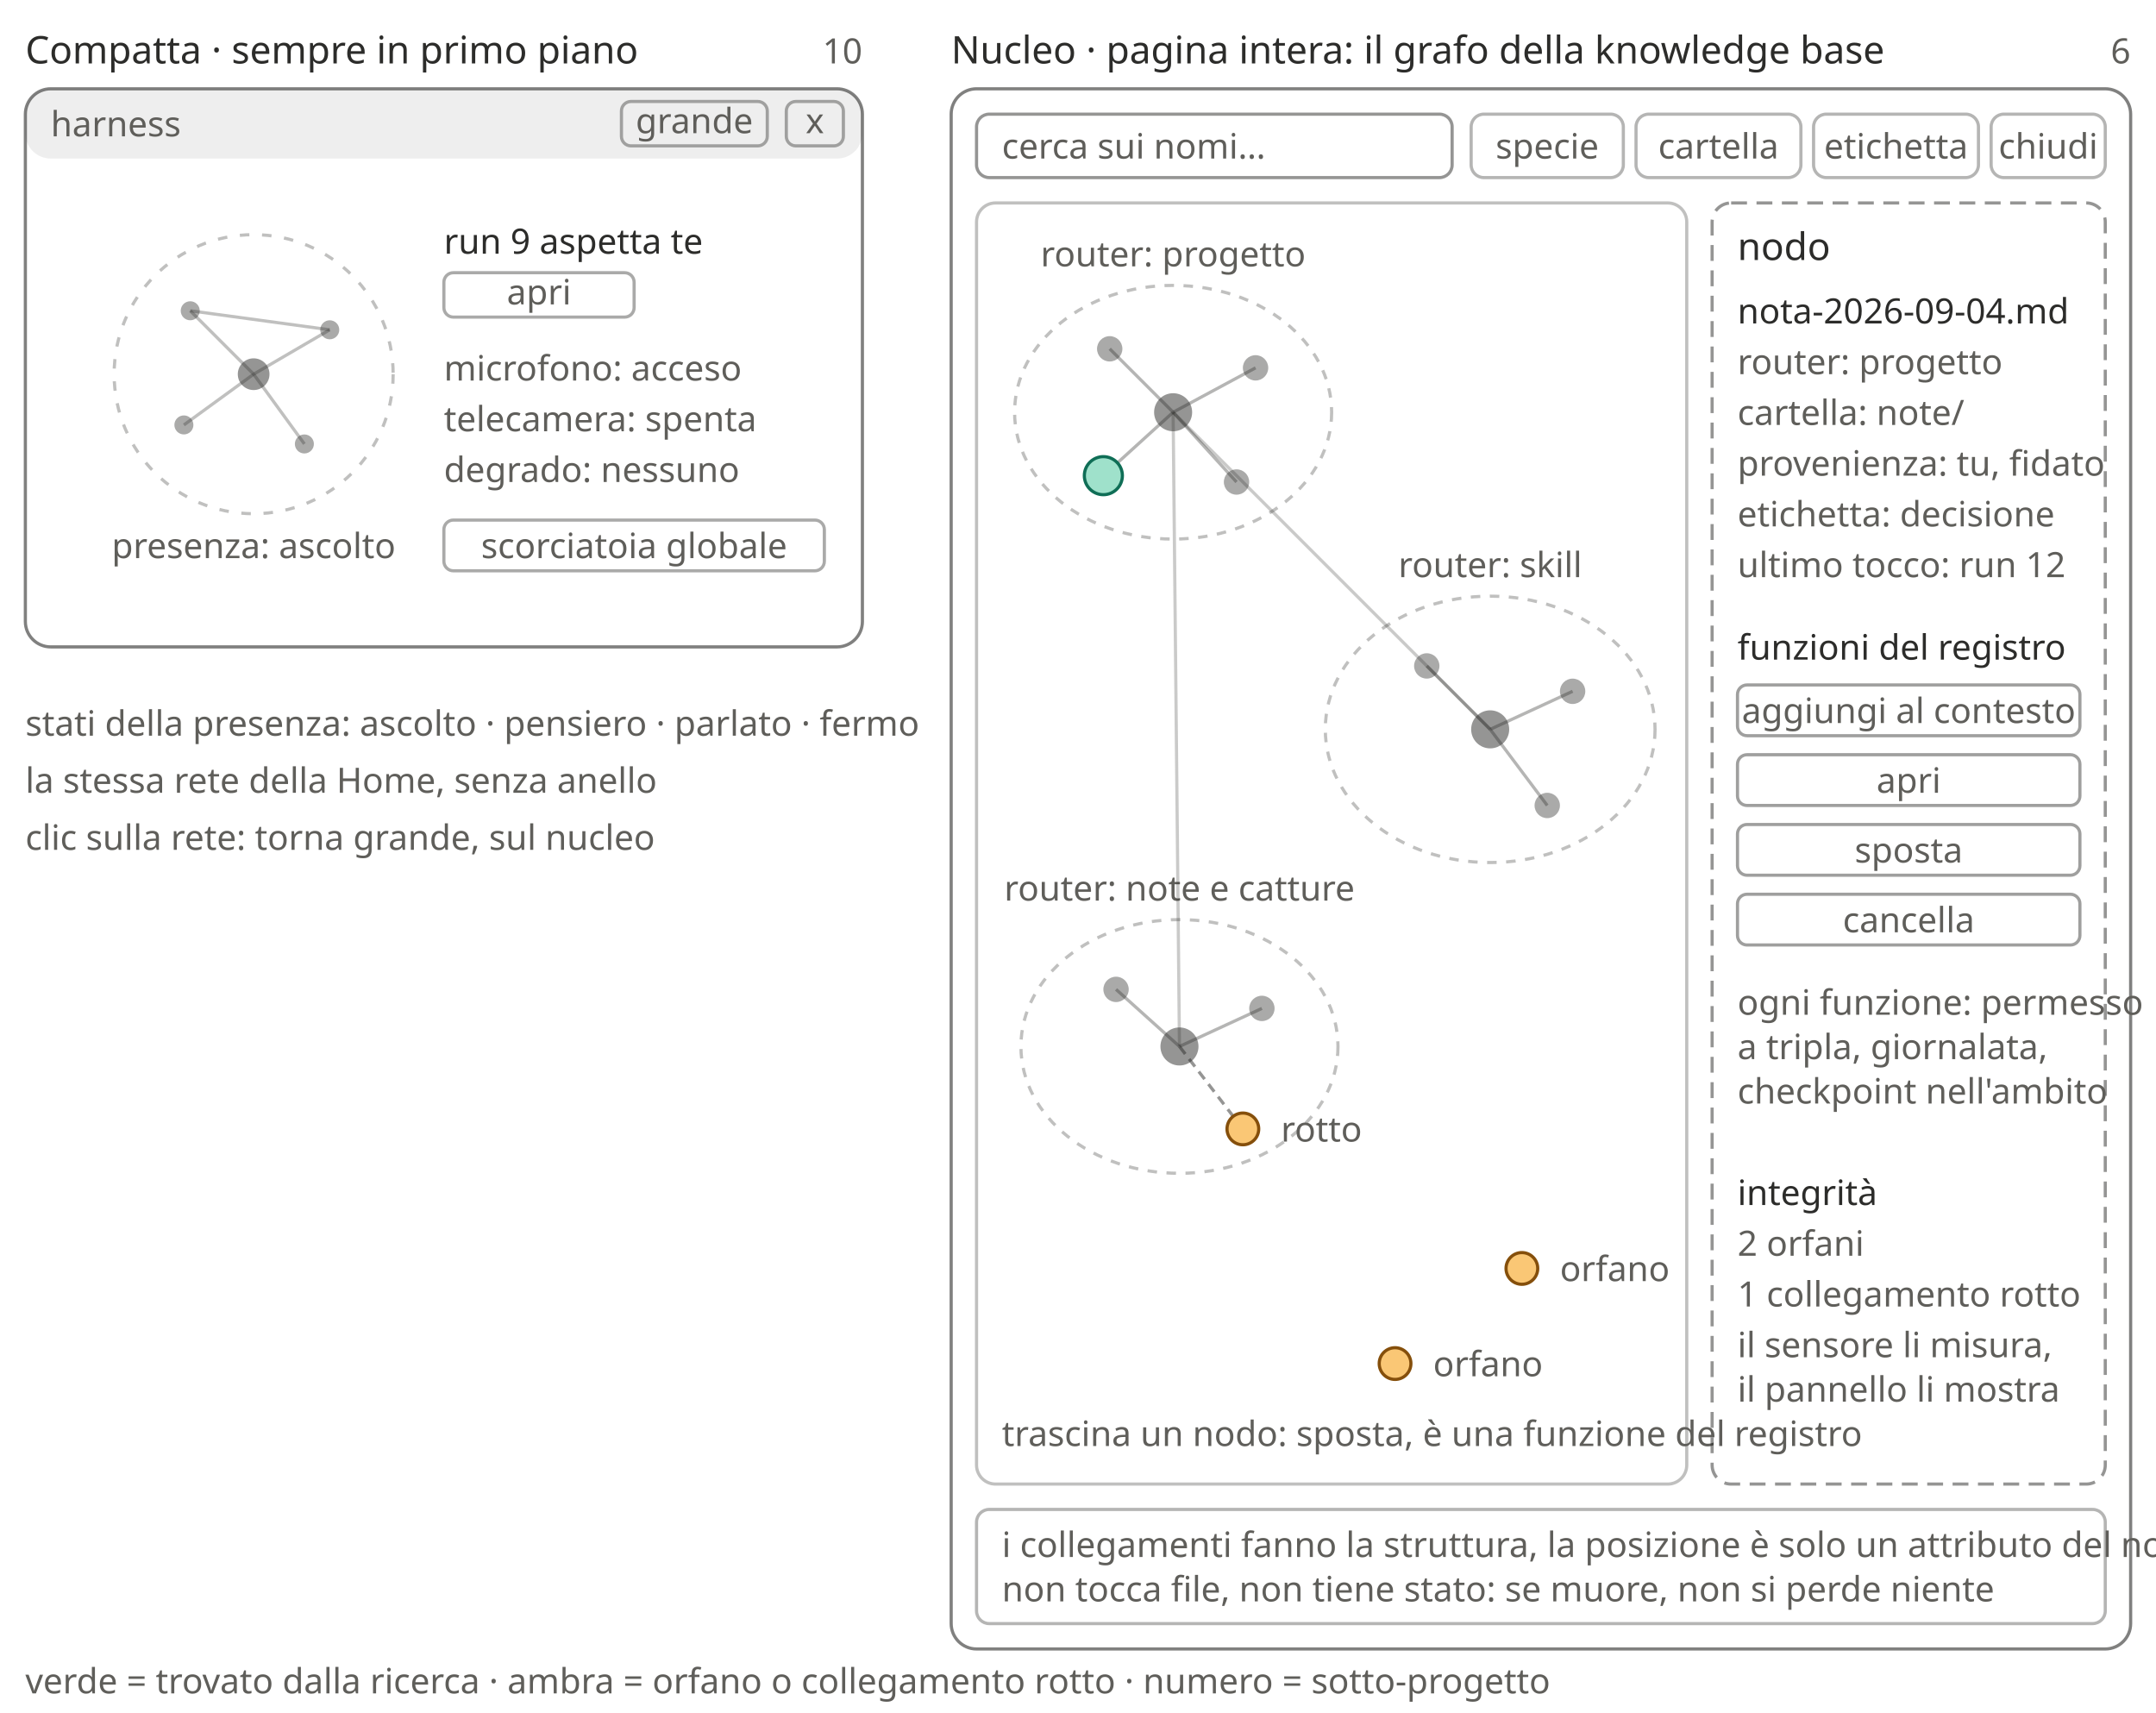
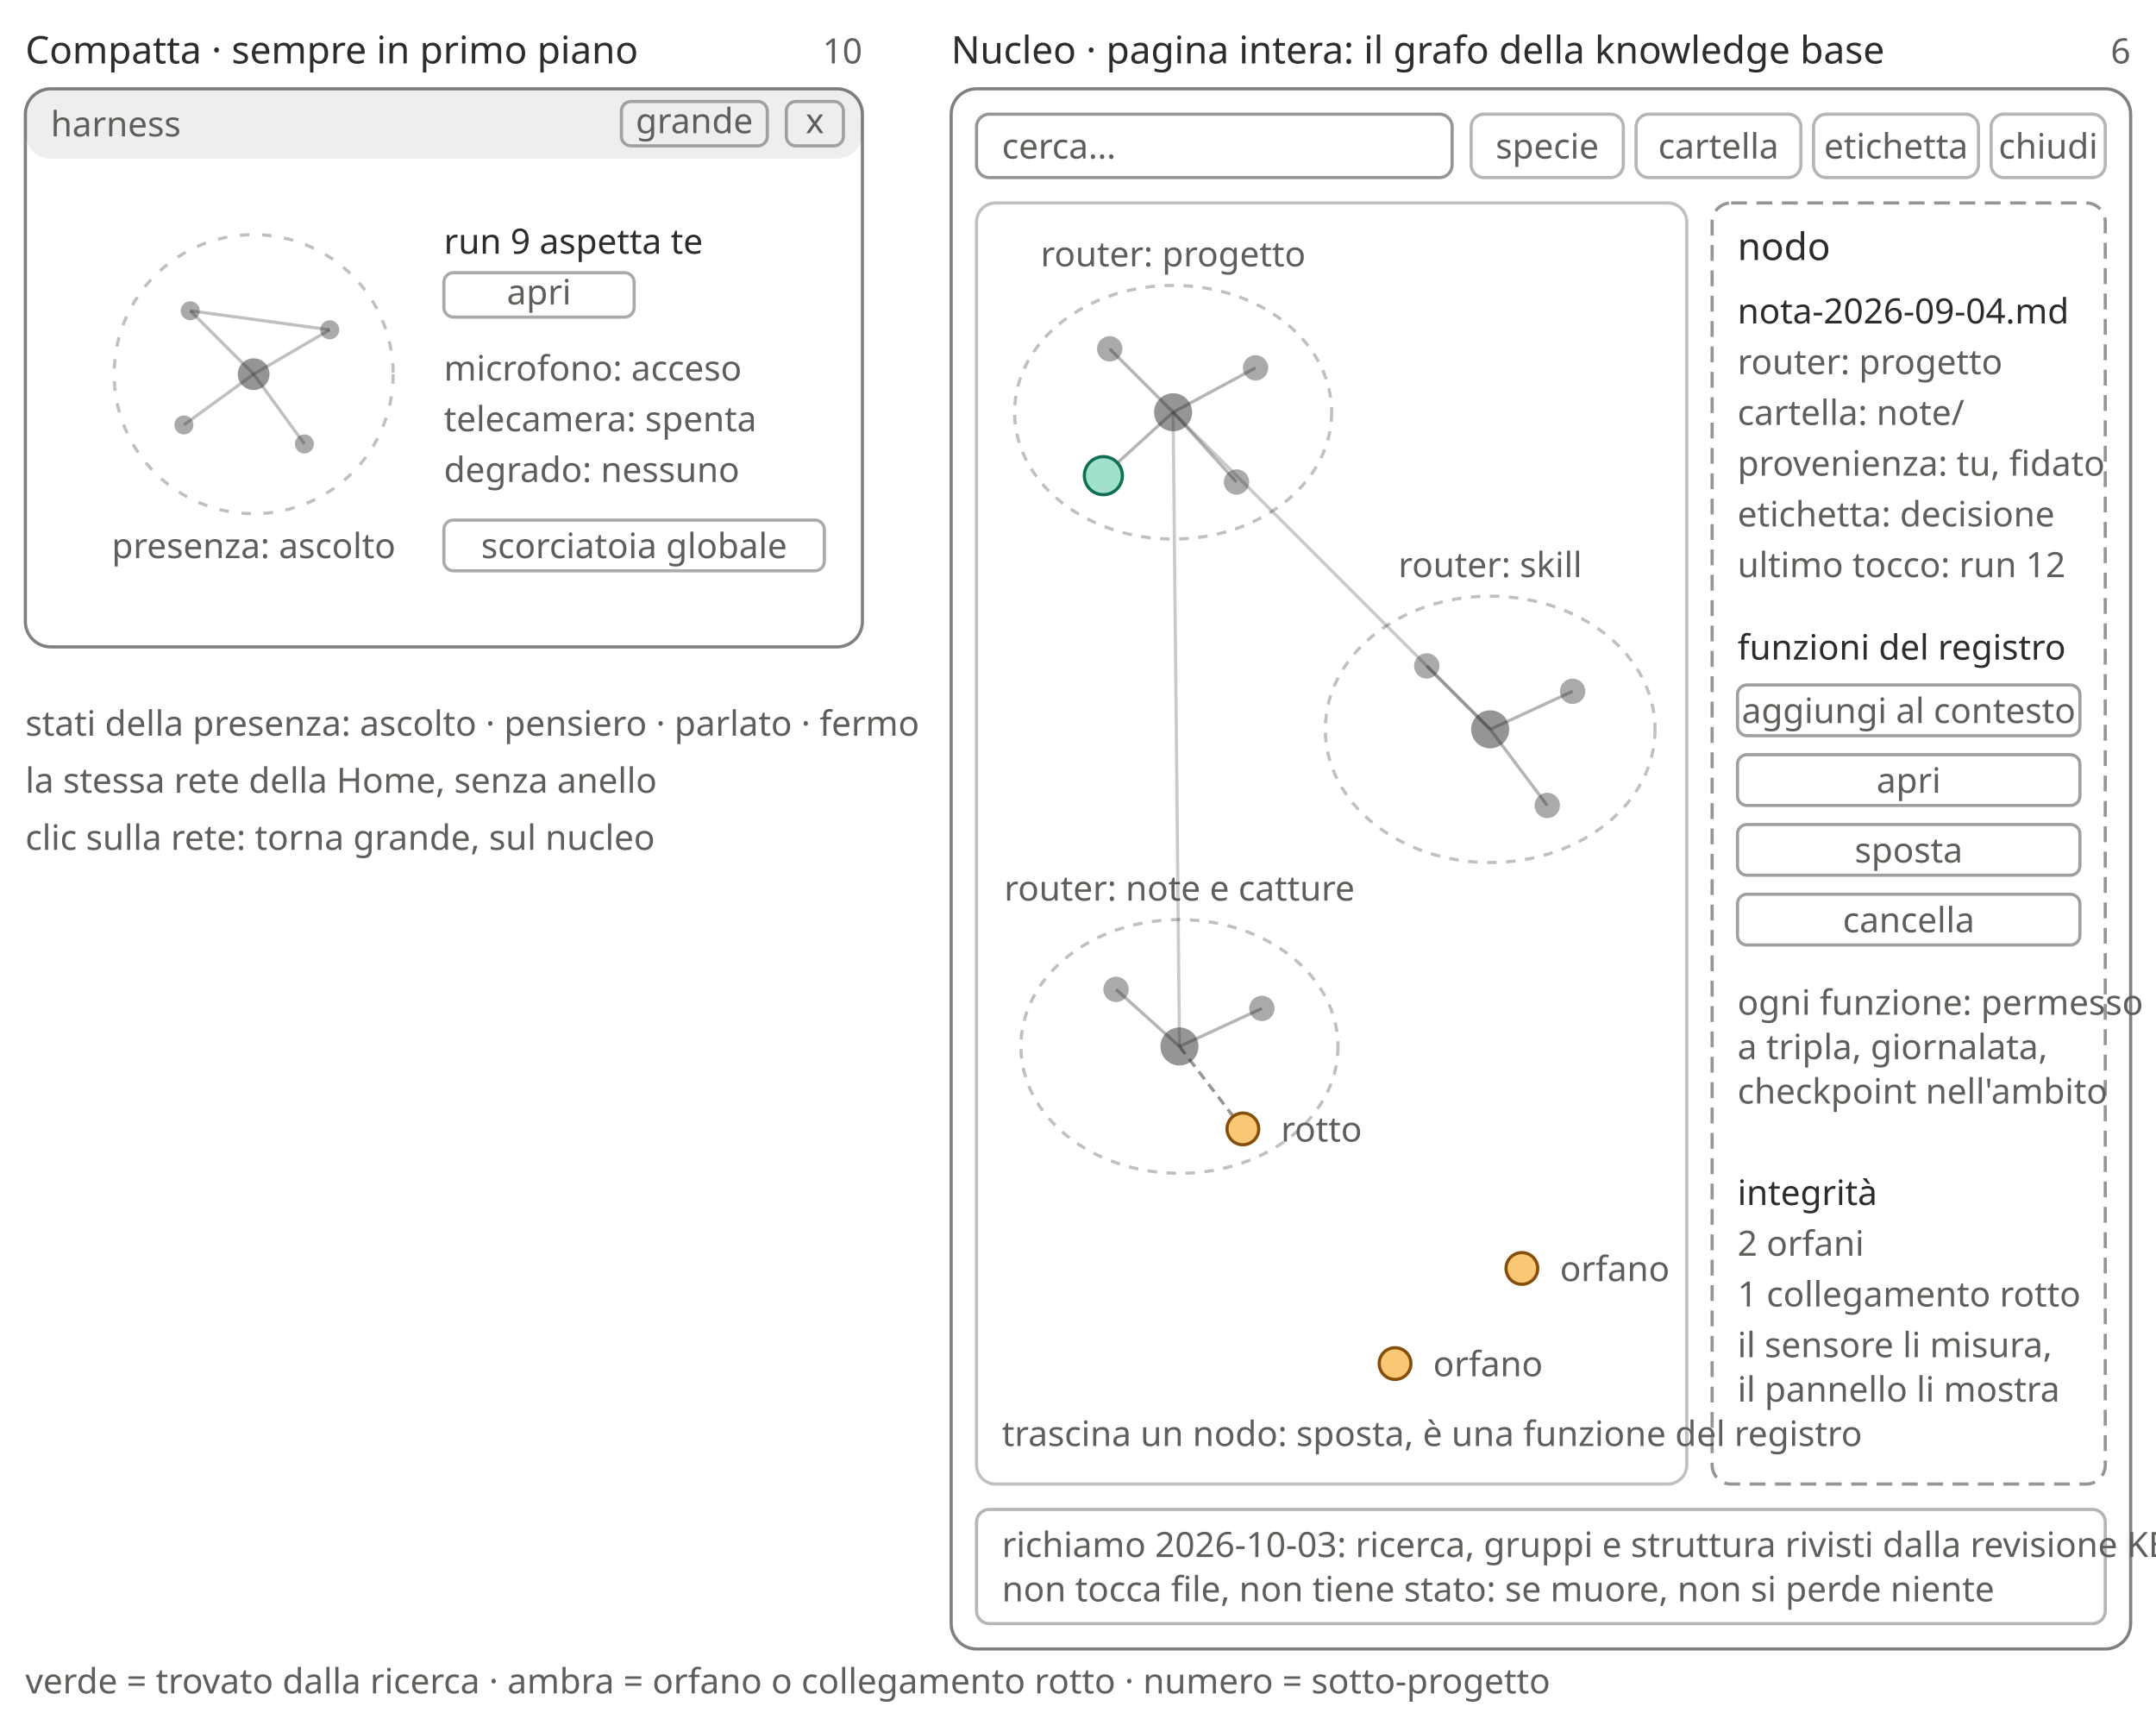
<svg xmlns="http://www.w3.org/2000/svg" viewBox="0 0 680 540" role="img" aria-labelledby="t3 d3">
  <style>
svg{color:#2c2c2a;font-family:system-ui,sans-serif;background:#fff}
.t{fill:#2c2c2a}.ts{fill:#5f5e5a}
.c-gray rect{fill:#d3d1c7;stroke:#888780}
.c-teal circle,.c-teal rect{fill:#9fe1cb;stroke:#0f6e56}
.c-amber circle,.c-amber rect{fill:#fac775;stroke:#854f0b}
</style>
  <text x="8" y="20" class="t" font-size="12">Compatta · sempre in primo piano</text>
  <text x="272" y="20" class="ts" font-size="11" text-anchor="end">10</text>
  <rect x="8" y="28" width="264" height="176" rx="8" fill="none" stroke="currentColor" stroke-opacity="0.6" />
  <rect x="8" y="28" width="264" height="22" rx="8" fill="currentColor" fill-opacity="0.08" />
  <text x="16" y="43" class="ts" font-size="11">harness</text>
  <rect x="196" y="32" width="46" height="14" rx="3" fill="none" stroke="currentColor" stroke-opacity="0.4" />
  <text x="219" y="42" class="ts" font-size="11" text-anchor="middle">grande</text>
  <rect x="248" y="32" width="18" height="14" rx="3" fill="none" stroke="currentColor" stroke-opacity="0.4" />
  <text x="257" y="42" class="ts" font-size="11" text-anchor="middle">x</text>
  <circle cx="80" cy="118" r="44" fill="none" stroke="currentColor" stroke-opacity="0.3" stroke-dasharray="3 4" />
  <line x1="80" y1="118" x2="60" y2="98" stroke="currentColor" stroke-opacity="0.3" />
  <line x1="80" y1="118" x2="104" y2="104" stroke="currentColor" stroke-opacity="0.3" />
  <line x1="80" y1="118" x2="96" y2="140" stroke="currentColor" stroke-opacity="0.3" />
  <line x1="80" y1="118" x2="58" y2="134" stroke="currentColor" stroke-opacity="0.3" />
  <line x1="60" y1="98" x2="104" y2="104" stroke="currentColor" stroke-opacity="0.3" />
  <circle cx="80" cy="118" r="5" fill="currentColor" fill-opacity="0.5" />
  <circle cx="60" cy="98" r="3" fill="currentColor" fill-opacity="0.4" />
  <circle cx="104" cy="104" r="3" fill="currentColor" fill-opacity="0.4" />
  <circle cx="96" cy="140" r="3" fill="currentColor" fill-opacity="0.4" />
  <circle cx="58" cy="134" r="3" fill="currentColor" fill-opacity="0.4" />
  <text x="80" y="176" class="ts" font-size="11" text-anchor="middle">presenza: ascolto</text>
  <text x="140" y="80" class="t" font-size="11">run 9 aspetta te</text>
  <rect x="140" y="86" width="60" height="14" rx="3" fill="none" stroke="currentColor" stroke-opacity="0.4" />
  <text x="170" y="96" class="ts" font-size="11" text-anchor="middle">apri</text>
  <text x="140" y="120" class="ts" font-size="11">microfono: acceso</text>
  <text x="140" y="136" class="ts" font-size="11">telecamera: spenta</text>
  <text x="140" y="152" class="ts" font-size="11">degrado: nessuno</text>
  <rect x="140" y="164" width="120" height="16" rx="3" fill="none" stroke="currentColor" stroke-opacity="0.4" />
  <text x="200" y="176" class="ts" font-size="11" text-anchor="middle">scorciatoia globale</text>
  <text x="8" y="232" class="ts" font-size="11">stati della presenza: ascolto · pensiero · parlato · fermo</text>
  <text x="8" y="250" class="ts" font-size="11">la stessa rete della Home, senza anello</text>
  <text x="8" y="268" class="ts" font-size="11">clic sulla rete: torna grande, sul nucleo</text>
  <text x="300" y="20" class="t" font-size="12">Nucleo · pagina intera: il grafo della knowledge base</text>
  <text x="672" y="20" class="ts" font-size="11" text-anchor="end">6</text>
  <rect x="300" y="28" width="372" height="492" rx="8" fill="none" stroke="currentColor" stroke-opacity="0.6" />
  <rect x="308" y="36" width="150" height="20" rx="4" fill="none" stroke="currentColor" stroke-opacity="0.5" />
-   <text x="316" y="50" class="ts" font-size="11">cerca sui nomi…</text>
+   <text x="316" y="50" class="ts" font-size="11">cerca…</text>
  <rect x="464" y="36" width="48" height="20" rx="4" fill="none" stroke="currentColor" stroke-opacity="0.35" />
  <text x="488" y="50" class="ts" font-size="11" text-anchor="middle">specie</text>
  <rect x="516" y="36" width="52" height="20" rx="4" fill="none" stroke="currentColor" stroke-opacity="0.35" />
  <text x="542" y="50" class="ts" font-size="11" text-anchor="middle">cartella</text>
  <rect x="572" y="36" width="52" height="20" rx="4" fill="none" stroke="currentColor" stroke-opacity="0.35" />
  <text x="598" y="50" class="ts" font-size="11" text-anchor="middle">etichetta</text>
  <rect x="628" y="36" width="36" height="20" rx="4" fill="none" stroke="currentColor" stroke-opacity="0.35" />
  <text x="646" y="50" class="ts" font-size="11" text-anchor="middle">chiudi</text>
  <rect x="308" y="64" width="224" height="404" rx="6" fill="none" stroke="currentColor" stroke-opacity="0.3" />
  <ellipse cx="370" cy="130" rx="50" ry="40" fill="none" stroke="currentColor" stroke-opacity="0.3" stroke-dasharray="3 3" />
  <text x="370" y="84" class="ts" font-size="11" text-anchor="middle">router: progetto</text>
  <line x1="370" y1="130" x2="350" y2="110" stroke="currentColor" stroke-opacity="0.35" />
  <line x1="370" y1="130" x2="396" y2="116" stroke="currentColor" stroke-opacity="0.35" />
  <line x1="370" y1="130" x2="390" y2="152" stroke="currentColor" stroke-opacity="0.35" />
  <line x1="370" y1="130" x2="348" y2="150" stroke="currentColor" stroke-opacity="0.35" />
  <circle cx="370" cy="130" r="6" fill="currentColor" fill-opacity="0.5" />
  <circle cx="350" cy="110" r="4" fill="currentColor" fill-opacity="0.4" />
  <circle cx="396" cy="116" r="4" fill="currentColor" fill-opacity="0.4" />
  <circle cx="390" cy="152" r="4" fill="currentColor" fill-opacity="0.4" />
  <g class="c-teal">
    <circle cx="348" cy="150" r="6" />
  </g>
  <ellipse cx="470" cy="230" rx="52" ry="42" fill="none" stroke="currentColor" stroke-opacity="0.3" stroke-dasharray="3 3" />
  <text x="470" y="182" class="ts" font-size="11" text-anchor="middle">router: skill</text>
  <line x1="470" y1="230" x2="450" y2="210" stroke="currentColor" stroke-opacity="0.35" />
  <line x1="470" y1="230" x2="496" y2="218" stroke="currentColor" stroke-opacity="0.35" />
  <line x1="470" y1="230" x2="488" y2="254" stroke="currentColor" stroke-opacity="0.35" />
  <line x1="370" y1="130" x2="470" y2="230" stroke="currentColor" stroke-opacity="0.25" />
  <circle cx="470" cy="230" r="6" fill="currentColor" fill-opacity="0.5" />
  <circle cx="450" cy="210" r="4" fill="currentColor" fill-opacity="0.4" />
  <circle cx="496" cy="218" r="4" fill="currentColor" fill-opacity="0.4" />
  <circle cx="488" cy="254" r="4" fill="currentColor" fill-opacity="0.4" />
  <ellipse cx="372" cy="330" rx="50" ry="40" fill="none" stroke="currentColor" stroke-opacity="0.3" stroke-dasharray="3 3" />
  <text x="372" y="284" class="ts" font-size="11" text-anchor="middle">router: note e catture</text>
  <line x1="372" y1="330" x2="352" y2="312" stroke="currentColor" stroke-opacity="0.35" />
  <line x1="372" y1="330" x2="398" y2="318" stroke="currentColor" stroke-opacity="0.35" />
  <line x1="370" y1="130" x2="372" y2="330" stroke="currentColor" stroke-opacity="0.25" />
  <line x1="372" y1="330" x2="392" y2="356" stroke="currentColor" stroke-opacity="0.5" stroke-dasharray="3 2" />
  <circle cx="372" cy="330" r="6" fill="currentColor" fill-opacity="0.5" />
  <circle cx="352" cy="312" r="4" fill="currentColor" fill-opacity="0.4" />
  <circle cx="398" cy="318" r="4" fill="currentColor" fill-opacity="0.4" />
  <g class="c-amber">
    <circle cx="392" cy="356" r="5" />
  </g>
  <text x="404" y="360" class="ts" font-size="11">rotto</text>
  <g class="c-amber">
    <circle cx="480" cy="400" r="5" />
  </g>
  <text x="492" y="404" class="ts" font-size="11">orfano</text>
  <g class="c-amber">
    <circle cx="440" cy="430" r="5" />
  </g>
  <text x="452" y="434" class="ts" font-size="11">orfano</text>
  <text x="316" y="456" class="ts" font-size="11">trascina un nodo: sposta, è una funzione del registro</text>
  <rect x="540" y="64" width="124" height="404" rx="6" fill="none" stroke="currentColor" stroke-opacity="0.5" stroke-dasharray="5 3" />
  <text x="548" y="82" class="t" font-size="12">nodo</text>
  <text x="548" y="102" class="t" font-size="11">nota-2026-09-04.md</text>
  <text x="548" y="118" class="ts" font-size="11">router: progetto</text>
  <text x="548" y="134" class="ts" font-size="11">cartella: note/</text>
  <text x="548" y="150" class="ts" font-size="11">provenienza: tu, fidato</text>
  <text x="548" y="166" class="ts" font-size="11">etichetta: decisione</text>
  <text x="548" y="182" class="ts" font-size="11">ultimo tocco: run 12</text>
  <text x="548" y="208" class="t" font-size="11">funzioni del registro</text>
  <rect x="548" y="216" width="108" height="16" rx="3" fill="none" stroke="currentColor" stroke-opacity="0.45" />
  <text x="602" y="228" class="ts" font-size="11" text-anchor="middle">aggiungi al contesto</text>
  <rect x="548" y="238" width="108" height="16" rx="3" fill="none" stroke="currentColor" stroke-opacity="0.45" />
  <text x="602" y="250" class="ts" font-size="11" text-anchor="middle">apri</text>
  <rect x="548" y="260" width="108" height="16" rx="3" fill="none" stroke="currentColor" stroke-opacity="0.45" />
  <text x="602" y="272" class="ts" font-size="11" text-anchor="middle">sposta</text>
  <rect x="548" y="282" width="108" height="16" rx="3" fill="none" stroke="currentColor" stroke-opacity="0.45" />
  <text x="602" y="294" class="ts" font-size="11" text-anchor="middle">cancella</text>
  <text x="548" y="320" class="ts" font-size="11">ogni funzione: permesso</text>
  <text x="548" y="334" class="ts" font-size="11">a tripla, giornalata,</text>
  <text x="548" y="348" class="ts" font-size="11">checkpoint nell'ambito</text>
  <text x="548" y="380" class="t" font-size="11">integrità</text>
  <text x="548" y="396" class="ts" font-size="11">2 orfani</text>
  <text x="548" y="412" class="ts" font-size="11">1 collegamento rotto</text>
  <text x="548" y="428" class="ts" font-size="11">il sensore li misura,</text>
  <text x="548" y="442" class="ts" font-size="11">il pannello li mostra</text>
  <rect x="308" y="476" width="356" height="36" rx="4" fill="none" stroke="currentColor" stroke-opacity="0.35" />
-   <text x="316" y="491" class="ts" font-size="11">i collegamenti fanno la struttura, la posizione è solo un attributo del nodo</text>
+   <text x="316" y="491" class="ts" font-size="11">richiamo 2026-10-03: ricerca, gruppi e struttura rivisti dalla revisione KB</text>
  <text x="316" y="505" class="ts" font-size="11">non tocca file, non tiene stato: se muore, non si perde niente</text>
  <text x="8" y="534" class="ts" font-size="11">verde = trovato dalla ricerca · ambra = orfano o collegamento rotto · numero = sotto-progetto</text>
</svg>
